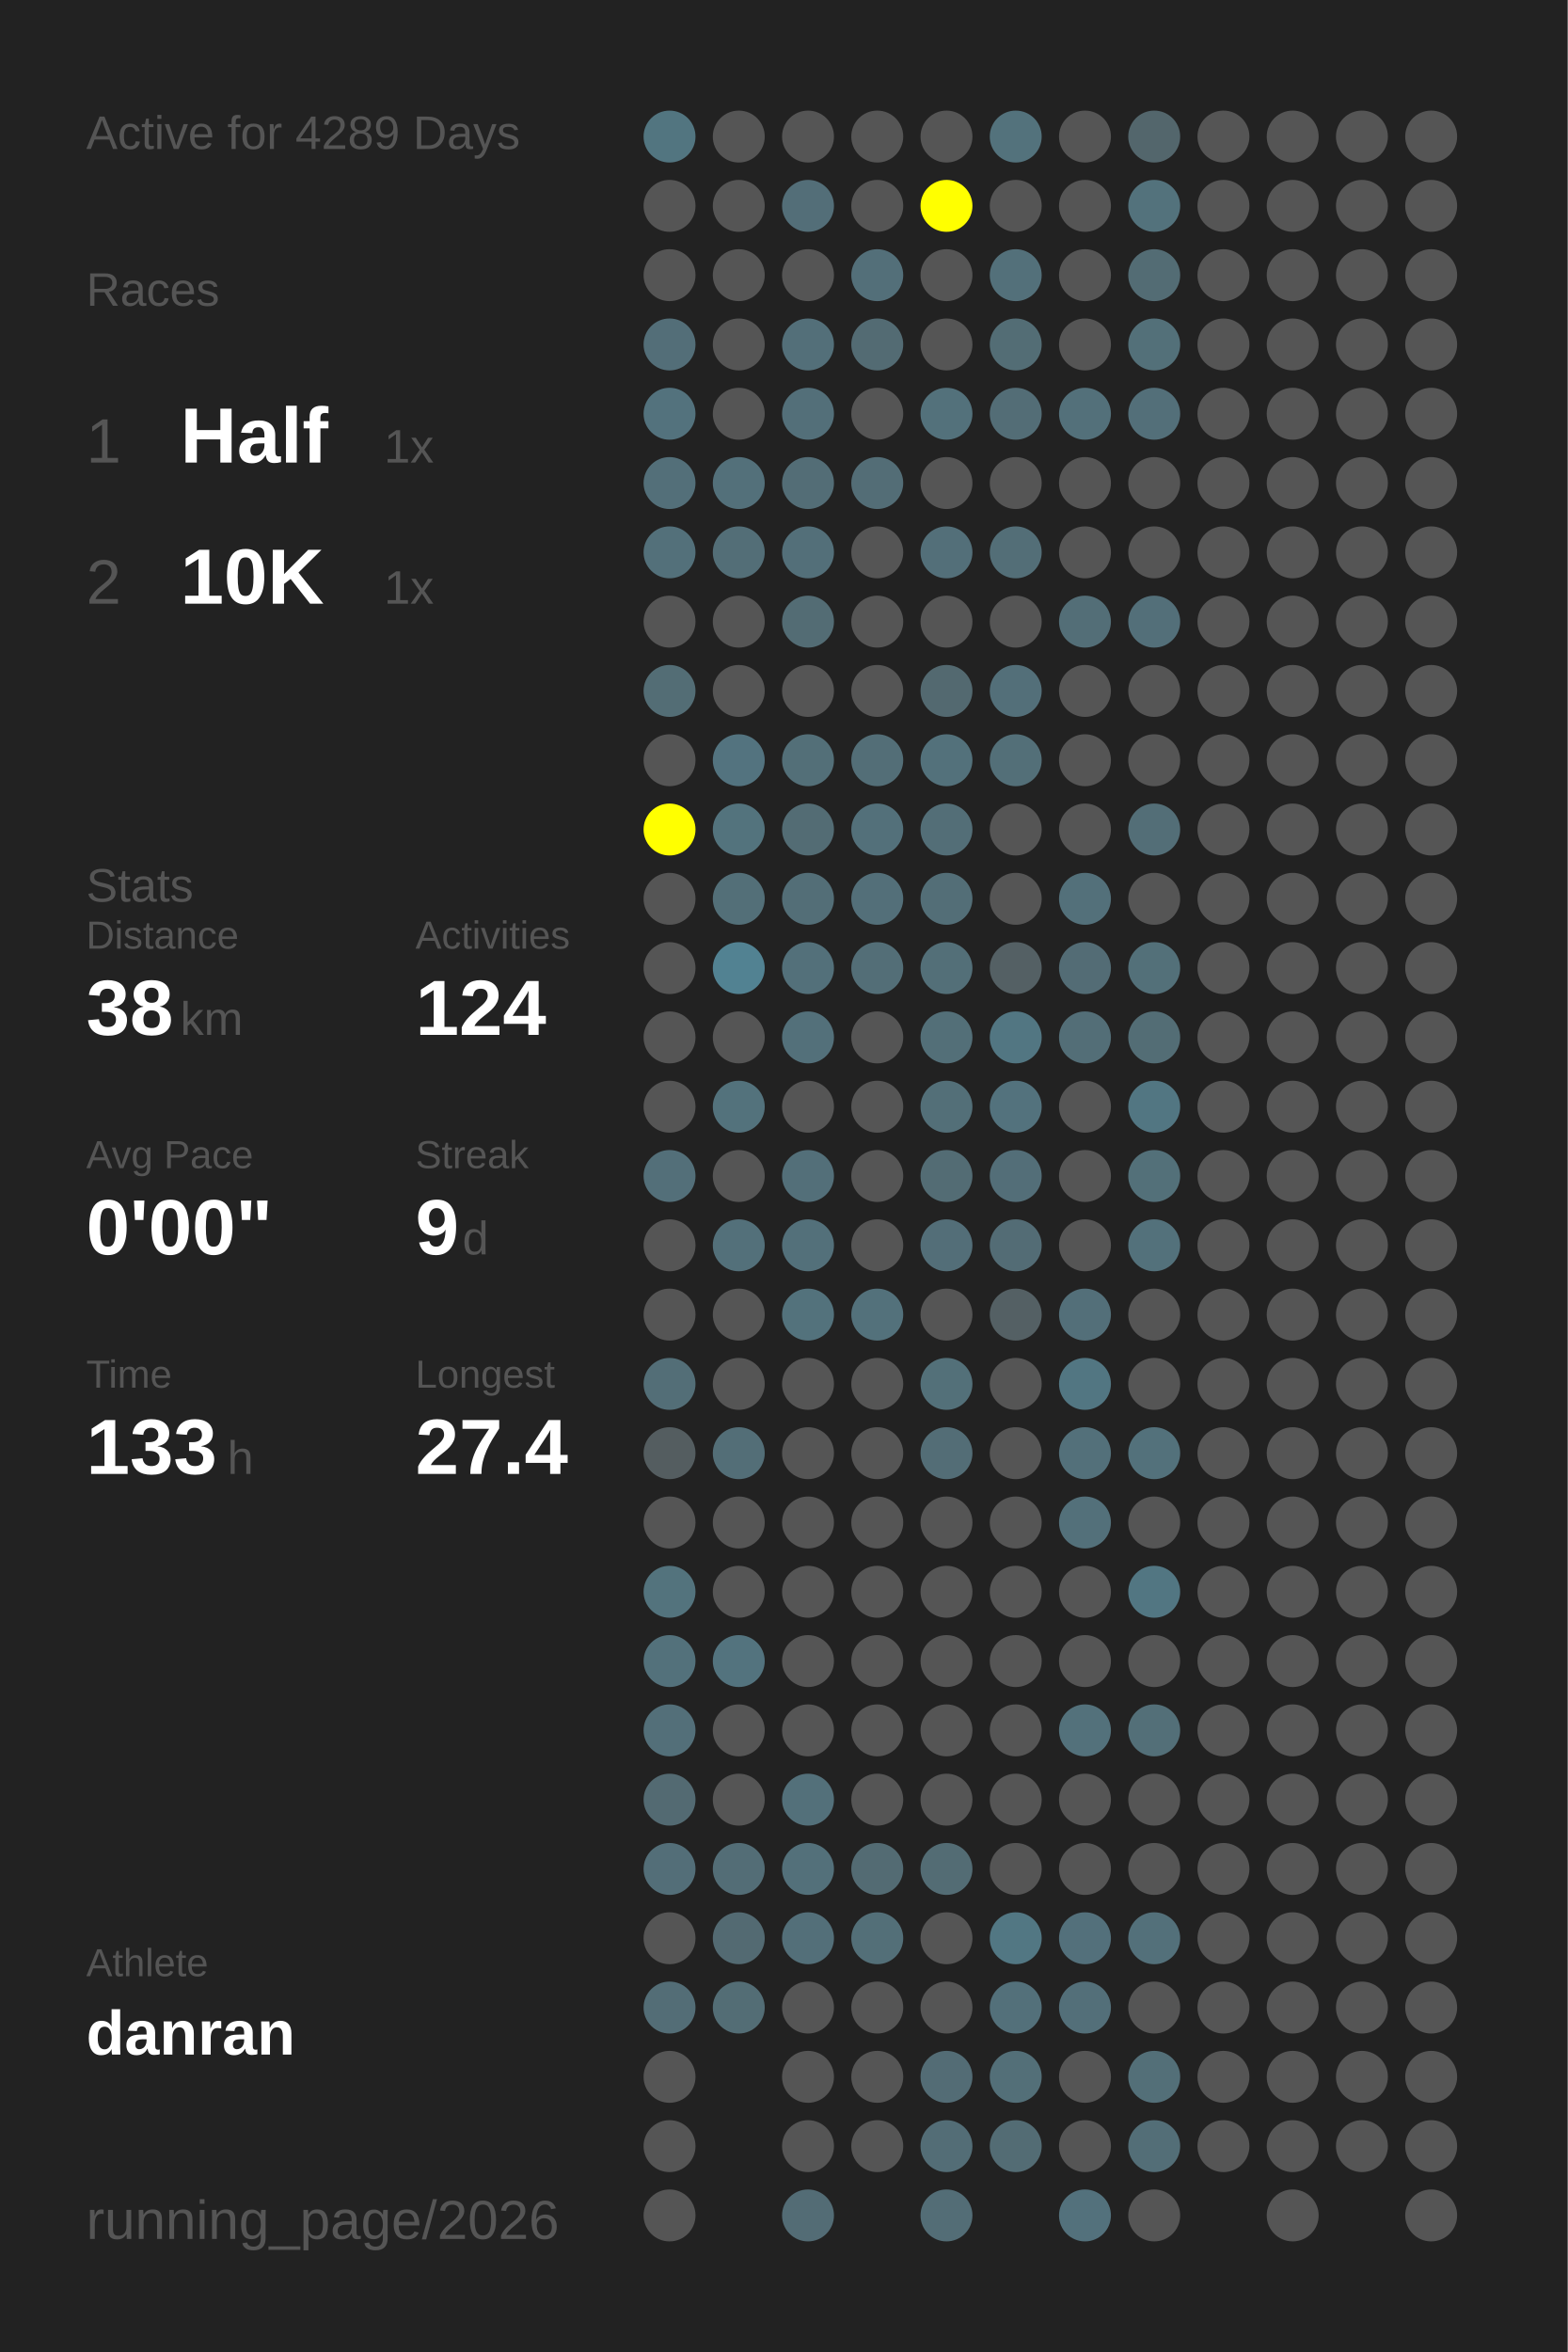
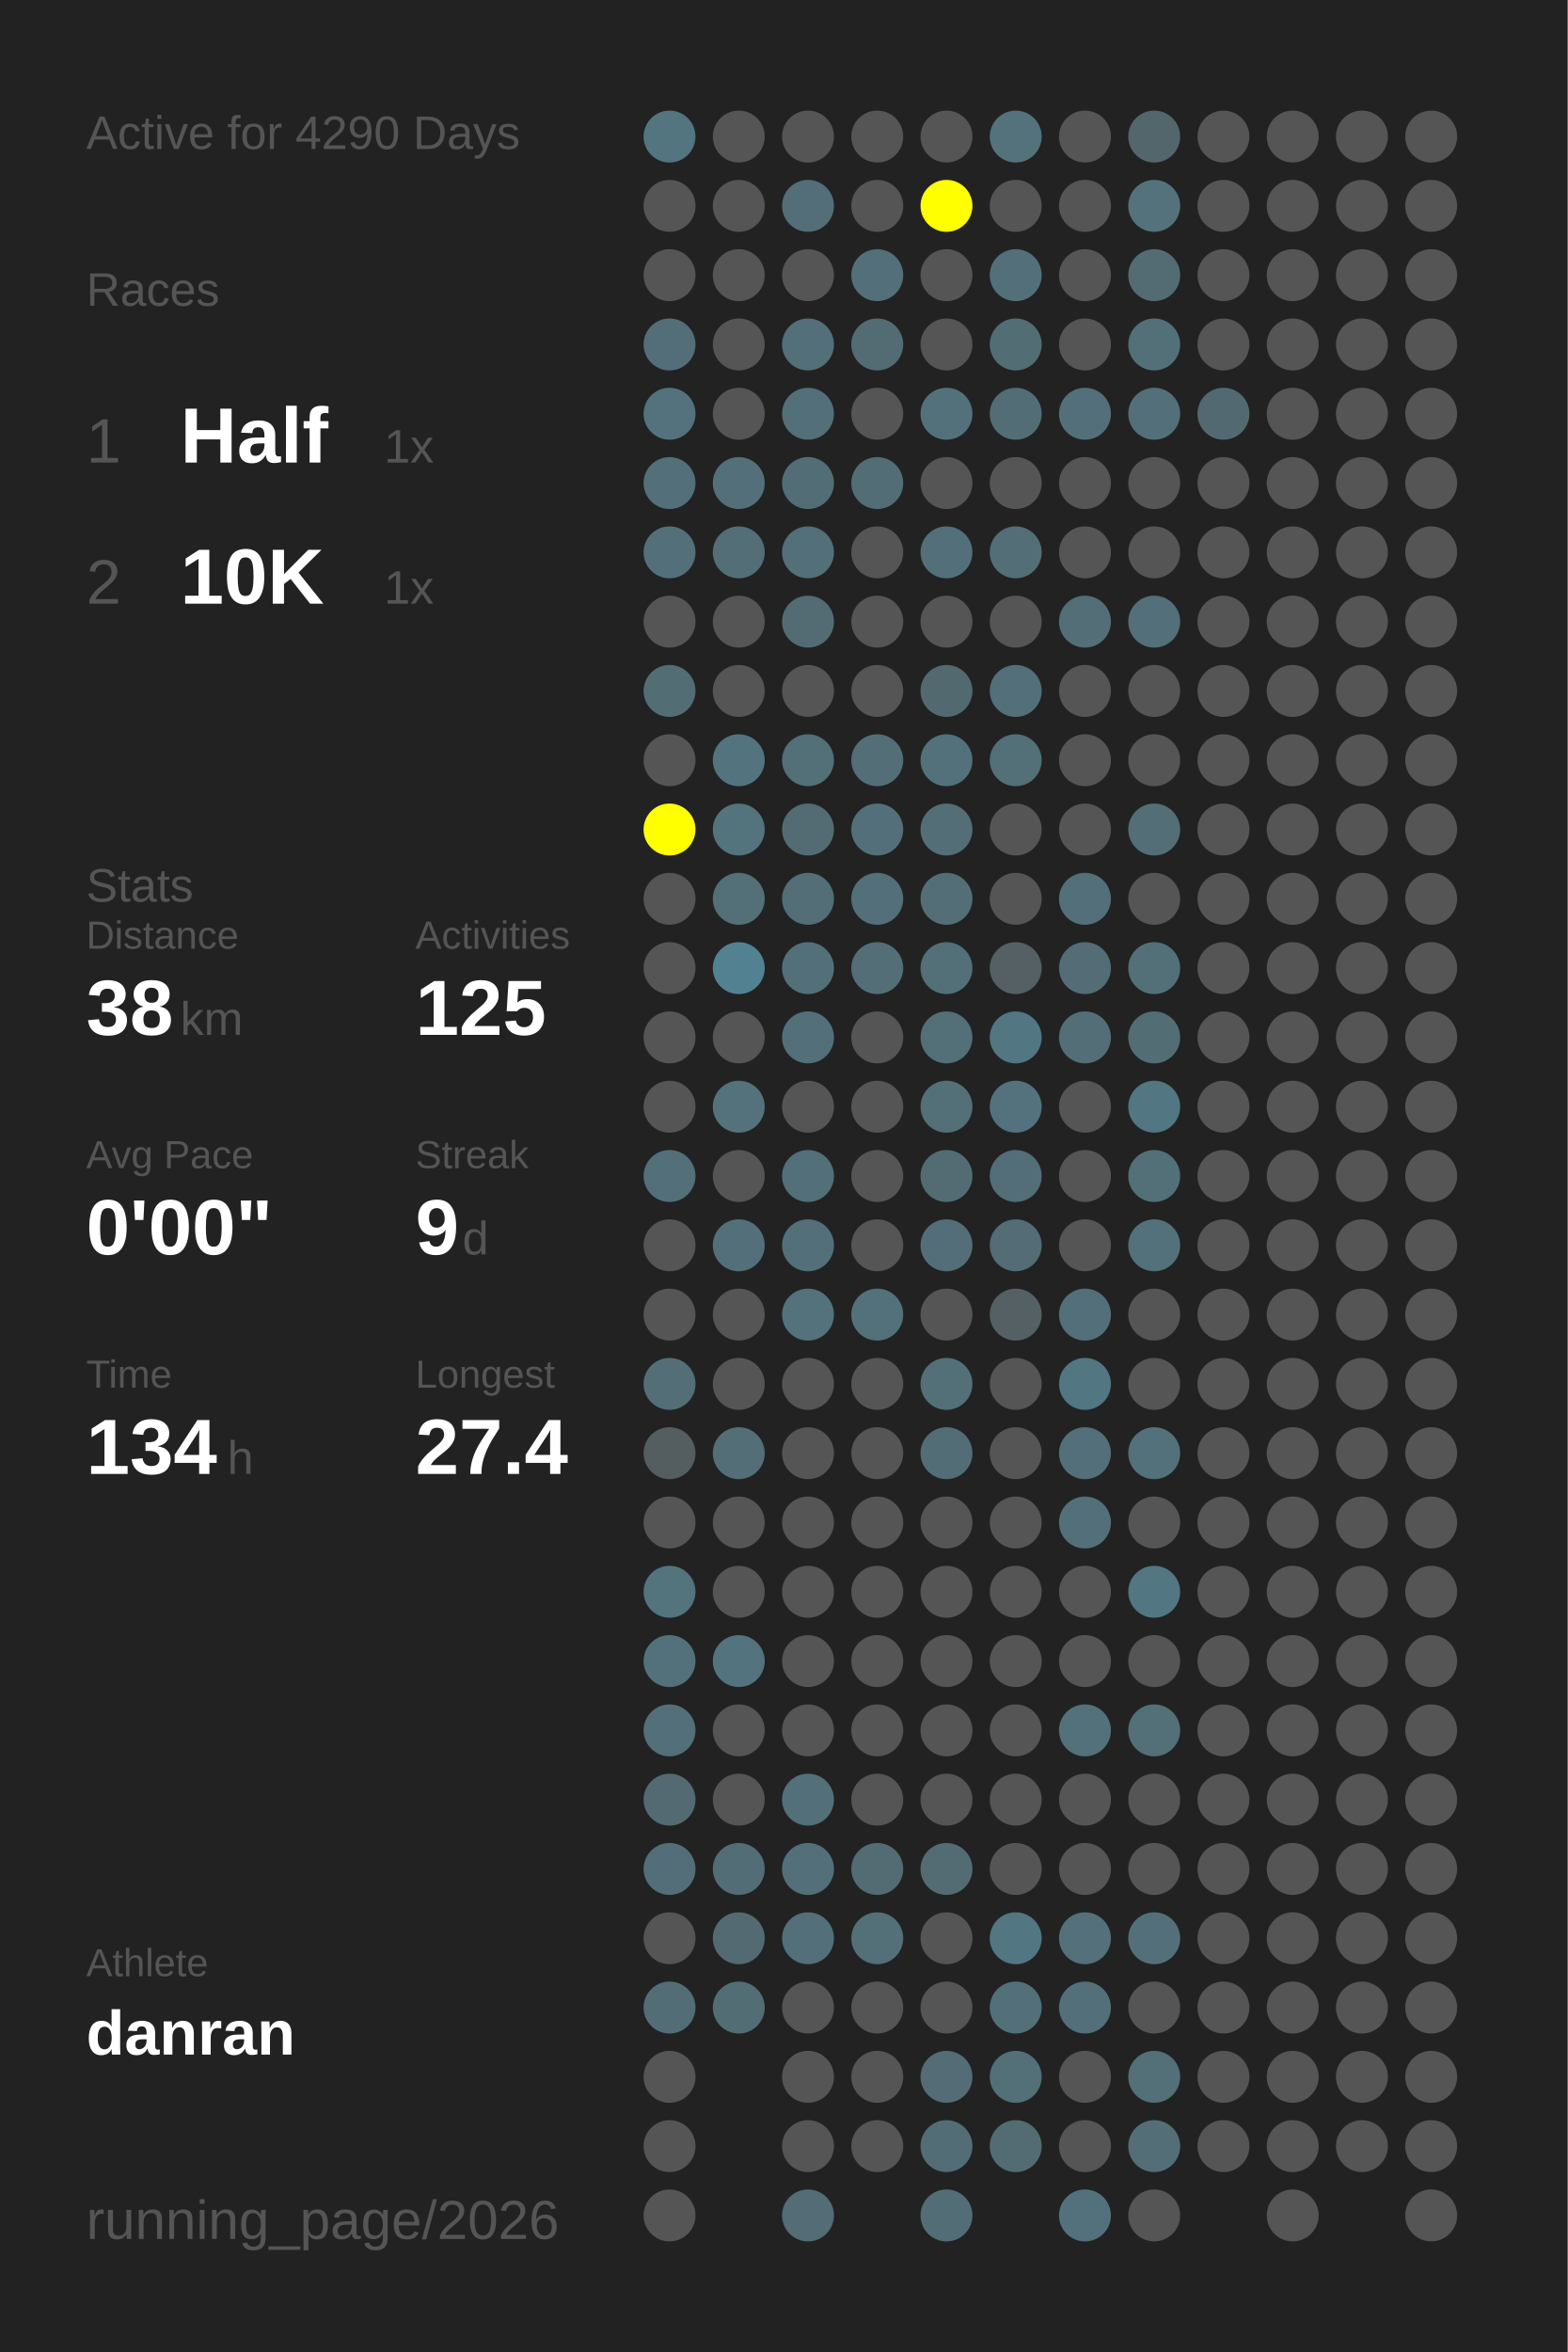
<svg xmlns="http://www.w3.org/2000/svg" baseProfile="full" height="300mm" version="1.1" viewBox="0,0,200,300" width="200mm">
  <defs />
  <rect fill="#222222" height="300" width="200" x="0" y="0" />
-   <text fill="#555555" style="font-size:6px; font-family:Arial;" x="11" y="19">Active for 4289 Days</text>
+   <text fill="#555555" style="font-size:6px; font-family:Arial;" x="11" y="19">Active for 4290 Days</text>
  <text fill="#555555" style="font-size:6px; font-family:Arial;" x="11" y="39">Races</text>
  <text fill="#555555" style="font-size:8px; font-family:Arial;" x="11" y="59">1</text>
  <text fill="#FFFFFF" style="font-size:10px; font-family:Arial; font-weight:bold;" x="23" y="59">Half</text>
  <text fill="#555555" style="font-size:6px; font-family:Arial;" x="49" y="59">1x</text>
  <text fill="#555555" style="font-size:8px; font-family:Arial;" x="11" y="77">2</text>
  <text fill="#FFFFFF" style="font-size:10px; font-family:Arial; font-weight:bold;" x="23" y="77">10K</text>
  <text fill="#555555" style="font-size:6px; font-family:Arial;" x="49" y="77">1x</text>
  <text fill="#555555" style="font-size:6px; font-family:Arial;" x="11" y="115">Stats</text>
  <text fill="#555555" style="font-size:5px; font-family:Arial;" x="11" y="121">Distance</text>
  <text fill="#FFFFFF" style="font-size:10px; font-family:Arial; font-weight:bold;" x="11" y="132">38</text>
  <text fill="#555555" style="font-size:6px; font-family:Arial;" x="23" y="132">km</text>
  <text fill="#555555" style="font-size:5px; font-family:Arial;" x="53" y="121">Activities</text>
-   <text fill="#FFFFFF" style="font-size:10px; font-family:Arial; font-weight:bold;" x="53" y="132">124</text>
+   <text fill="#FFFFFF" style="font-size:10px; font-family:Arial; font-weight:bold;" x="53" y="132">125</text>
  <text fill="#555555" style="font-size:5px; font-family:Arial;" x="11" y="149">Avg Pace</text>
  <text fill="#FFFFFF" style="font-size:10px; font-family:Arial; font-weight:bold;" x="11" y="160">0'00"</text>
  <text fill="#555555" style="font-size:5px; font-family:Arial;" x="53" y="149">Streak</text>
  <text fill="#FFFFFF" style="font-size:10px; font-family:Arial; font-weight:bold;" x="53" y="160">9</text>
  <text fill="#555555" style="font-size:6px; font-family:Arial;" x="59" y="160">d</text>
  <text fill="#555555" style="font-size:5px; font-family:Arial;" x="11" y="177">Time</text>
-   <text fill="#FFFFFF" style="font-size:10px; font-family:Arial; font-weight:bold;" x="11" y="188">133</text>
+   <text fill="#FFFFFF" style="font-size:10px; font-family:Arial; font-weight:bold;" x="11" y="188">134</text>
  <text fill="#555555" style="font-size:6px; font-family:Arial;" x="29" y="188">h</text>
  <text fill="#555555" style="font-size:5px; font-family:Arial;" x="53" y="177">Longest</text>
  <text fill="#FFFFFF" style="font-size:10px; font-family:Arial; font-weight:bold;" x="53" y="188">27.4</text>
  <text fill="#555555" style="font-size:5px; font-family:Arial;" x="11" y="252.065">Athlete</text>
  <text fill="#FFFFFF" style="font-size:8px; font-family:Arial; font-weight:bold;" x="11" y="262.065">danran</text>
  <text fill="#555555" style="font-size:7px; font-family:Arial;" x="11" y="285.581">running_page/2026</text>
  <circle cx="85.417" cy="17.419" fill="#527580" r="3.312" />
  <circle cx="85.417" cy="26.258" fill="#555555" r="3.312" />
  <circle cx="85.417" cy="35.097" fill="#555555" r="3.312" />
  <circle cx="85.417" cy="43.935" fill="#536e78" r="3.312" />
  <circle cx="85.417" cy="52.774" fill="#53727d" r="3.312" />
  <circle cx="85.417" cy="61.613" fill="#536f79" r="3.312" />
  <circle cx="85.417" cy="70.452" fill="#53707a" r="3.312" />
  <circle cx="85.417" cy="79.29" fill="#555555" r="3.312" />
  <circle cx="85.417" cy="88.129" fill="#536d75" r="3.312" />
  <circle cx="85.417" cy="96.968" fill="#555555" r="3.312" />
  <circle cx="85.417" cy="105.806" fill="#FFFF00" r="3.312" />
  <circle cx="85.417" cy="114.645" fill="#555555" r="3.312" />
  <circle cx="85.417" cy="123.484" fill="#555555" r="3.312" />
  <circle cx="85.417" cy="132.323" fill="#555555" r="3.312" />
  <circle cx="85.417" cy="141.161" fill="#555555" r="3.312" />
  <circle cx="85.417" cy="150" fill="#536f79" r="3.312" />
  <circle cx="85.417" cy="158.839" fill="#555555" r="3.312" />
  <circle cx="85.417" cy="167.677" fill="#555555" r="3.312" />
  <circle cx="85.417" cy="176.516" fill="#536e77" r="3.312" />
  <circle cx="85.417" cy="185.355" fill="#545d60" r="3.312" />
  <circle cx="85.417" cy="194.194" fill="#555555" r="3.312" />
  <circle cx="85.417" cy="203.032" fill="#53737d" r="3.312" />
  <circle cx="85.417" cy="211.871" fill="#53717b" r="3.312" />
  <circle cx="85.417" cy="220.71" fill="#536f79" r="3.312" />
  <circle cx="85.417" cy="229.548" fill="#536a72" r="3.312" />
  <circle cx="85.417" cy="238.387" fill="#536e78" r="3.312" />
  <circle cx="85.417" cy="247.226" fill="#555555" r="3.312" />
  <circle cx="85.417" cy="256.065" fill="#536d76" r="3.312" />
  <circle cx="85.417" cy="264.903" fill="#555555" r="3.312" />
  <circle cx="85.417" cy="273.742" fill="#555555" r="3.312" />
  <circle cx="85.417" cy="282.581" fill="#555555" r="3.312" />
  <circle cx="94.25" cy="17.419" fill="#555555" r="3.312" />
  <circle cx="94.25" cy="26.258" fill="#555555" r="3.312" />
  <circle cx="94.25" cy="35.097" fill="#555555" r="3.312" />
  <circle cx="94.25" cy="43.935" fill="#555555" r="3.312" />
  <circle cx="94.25" cy="52.774" fill="#555555" r="3.312" />
  <circle cx="94.25" cy="61.613" fill="#53707a" r="3.312" />
  <circle cx="94.25" cy="70.452" fill="#536e77" r="3.312" />
  <circle cx="94.25" cy="79.29" fill="#555555" r="3.312" />
  <circle cx="94.25" cy="88.129" fill="#555555" r="3.312" />
  <circle cx="94.25" cy="96.968" fill="#53737f" r="3.312" />
  <circle cx="94.25" cy="105.806" fill="#53737d" r="3.312" />
  <circle cx="94.25" cy="114.645" fill="#536f78" r="3.312" />
  <circle cx="94.25" cy="123.484" fill="#528292" r="3.312" />
  <circle cx="94.25" cy="132.323" fill="#555555" r="3.312" />
  <circle cx="94.25" cy="141.161" fill="#53727c" r="3.312" />
  <circle cx="94.25" cy="150" fill="#555555" r="3.312" />
  <circle cx="94.25" cy="158.839" fill="#53707a" r="3.312" />
  <circle cx="94.25" cy="167.677" fill="#555555" r="3.312" />
  <circle cx="94.25" cy="176.516" fill="#555555" r="3.312" />
  <circle cx="94.25" cy="185.355" fill="#536e77" r="3.312" />
  <circle cx="94.25" cy="194.194" fill="#555555" r="3.312" />
  <circle cx="94.25" cy="203.032" fill="#555555" r="3.312" />
  <circle cx="94.25" cy="211.871" fill="#53737e" r="3.312" />
  <circle cx="94.25" cy="220.71" fill="#555555" r="3.312" />
  <circle cx="94.25" cy="229.548" fill="#555555" r="3.312" />
  <circle cx="94.25" cy="238.387" fill="#536d76" r="3.312" />
  <circle cx="94.25" cy="247.226" fill="#536a72" r="3.312" />
  <circle cx="94.25" cy="256.065" fill="#536d75" r="3.312" />
  <circle cx="103.083" cy="17.419" fill="#555555" r="3.312" />
  <circle cx="103.083" cy="26.258" fill="#536e78" r="3.312" />
  <circle cx="103.083" cy="35.097" fill="#555555" r="3.312" />
  <circle cx="103.083" cy="43.935" fill="#536f79" r="3.312" />
  <circle cx="103.083" cy="52.774" fill="#536f79" r="3.312" />
  <circle cx="103.083" cy="61.613" fill="#536d76" r="3.312" />
  <circle cx="103.083" cy="70.452" fill="#536f79" r="3.312" />
  <circle cx="103.083" cy="79.29" fill="#536c74" r="3.312" />
  <circle cx="103.083" cy="88.129" fill="#555555" r="3.312" />
  <circle cx="103.083" cy="96.968" fill="#536f78" r="3.312" />
  <circle cx="103.083" cy="105.806" fill="#536c74" r="3.312" />
  <circle cx="103.083" cy="114.645" fill="#536e77" r="3.312" />
  <circle cx="103.083" cy="123.484" fill="#53707a" r="3.312" />
  <circle cx="103.083" cy="132.323" fill="#53707a" r="3.312" />
  <circle cx="103.083" cy="141.161" fill="#555555" r="3.312" />
  <circle cx="103.083" cy="150" fill="#536f79" r="3.312" />
  <circle cx="103.083" cy="158.839" fill="#53707a" r="3.312" />
  <circle cx="103.083" cy="167.677" fill="#53727c" r="3.312" />
  <circle cx="103.083" cy="176.516" fill="#555555" r="3.312" />
  <circle cx="103.083" cy="185.355" fill="#555555" r="3.312" />
  <circle cx="103.083" cy="194.194" fill="#555555" r="3.312" />
  <circle cx="103.083" cy="203.032" fill="#555555" r="3.312" />
  <circle cx="103.083" cy="211.871" fill="#555555" r="3.312" />
  <circle cx="103.083" cy="220.71" fill="#555555" r="3.312" />
  <circle cx="103.083" cy="229.548" fill="#53707a" r="3.312" />
  <circle cx="103.083" cy="238.387" fill="#53707a" r="3.312" />
  <circle cx="103.083" cy="247.226" fill="#536f79" r="3.312" />
  <circle cx="103.083" cy="256.065" fill="#555555" r="3.312" />
  <circle cx="103.083" cy="264.903" fill="#555555" r="3.312" />
  <circle cx="103.083" cy="273.742" fill="#555555" r="3.312" />
  <circle cx="103.083" cy="282.581" fill="#536c75" r="3.312" />
  <circle cx="111.917" cy="17.419" fill="#555555" r="3.312" />
  <circle cx="111.917" cy="26.258" fill="#555555" r="3.312" />
  <circle cx="111.917" cy="35.097" fill="#536f79" r="3.312" />
  <circle cx="111.917" cy="43.935" fill="#536b73" r="3.312" />
  <circle cx="111.917" cy="52.774" fill="#555555" r="3.312" />
  <circle cx="111.917" cy="61.613" fill="#536d76" r="3.312" />
  <circle cx="111.917" cy="70.452" fill="#555555" r="3.312" />
  <circle cx="111.917" cy="79.29" fill="#555555" r="3.312" />
  <circle cx="111.917" cy="88.129" fill="#555555" r="3.312" />
  <circle cx="111.917" cy="96.968" fill="#536e77" r="3.312" />
  <circle cx="111.917" cy="105.806" fill="#53707a" r="3.312" />
  <circle cx="111.917" cy="114.645" fill="#536f79" r="3.312" />
  <circle cx="111.917" cy="123.484" fill="#536e77" r="3.312" />
  <circle cx="111.917" cy="132.323" fill="#555555" r="3.312" />
  <circle cx="111.917" cy="141.161" fill="#555555" r="3.312" />
  <circle cx="111.917" cy="150" fill="#555555" r="3.312" />
  <circle cx="111.917" cy="158.839" fill="#555555" r="3.312" />
  <circle cx="111.917" cy="167.677" fill="#53717b" r="3.312" />
  <circle cx="111.917" cy="176.516" fill="#555555" r="3.312" />
  <circle cx="111.917" cy="185.355" fill="#555555" r="3.312" />
  <circle cx="111.917" cy="194.194" fill="#555555" r="3.312" />
  <circle cx="111.917" cy="203.032" fill="#555555" r="3.312" />
  <circle cx="111.917" cy="211.871" fill="#555555" r="3.312" />
  <circle cx="111.917" cy="220.71" fill="#555555" r="3.312" />
  <circle cx="111.917" cy="229.548" fill="#555555" r="3.312" />
  <circle cx="111.917" cy="238.387" fill="#536b73" r="3.312" />
  <circle cx="111.917" cy="247.226" fill="#536f78" r="3.312" />
  <circle cx="111.917" cy="256.065" fill="#555555" r="3.312" />
  <circle cx="111.917" cy="264.903" fill="#555555" r="3.312" />
  <circle cx="111.917" cy="273.742" fill="#555555" r="3.312" />
  <circle cx="120.75" cy="17.419" fill="#555555" r="3.312" />
  <circle cx="120.75" cy="26.258" fill="#FFFF00" r="3.312" />
  <circle cx="120.75" cy="35.097" fill="#555555" r="3.312" />
  <circle cx="120.75" cy="43.935" fill="#555555" r="3.312" />
  <circle cx="120.75" cy="52.774" fill="#53717b" r="3.312" />
  <circle cx="120.75" cy="61.613" fill="#555555" r="3.312" />
  <circle cx="120.75" cy="70.452" fill="#536f79" r="3.312" />
  <circle cx="120.75" cy="79.29" fill="#555555" r="3.312" />
  <circle cx="120.75" cy="88.129" fill="#536970" r="3.312" />
  <circle cx="120.75" cy="96.968" fill="#53717b" r="3.312" />
  <circle cx="120.75" cy="105.806" fill="#536e77" r="3.312" />
  <circle cx="120.75" cy="114.645" fill="#536e77" r="3.312" />
  <circle cx="120.75" cy="123.484" fill="#536f78" r="3.312" />
  <circle cx="120.75" cy="132.323" fill="#536f78" r="3.312" />
  <circle cx="120.75" cy="141.161" fill="#536f78" r="3.312" />
  <circle cx="120.75" cy="150" fill="#536c74" r="3.312" />
  <circle cx="120.75" cy="158.839" fill="#536e78" r="3.312" />
  <circle cx="120.75" cy="167.677" fill="#555555" r="3.312" />
  <circle cx="120.75" cy="176.516" fill="#537079" r="3.312" />
  <circle cx="120.75" cy="185.355" fill="#536d76" r="3.312" />
  <circle cx="120.75" cy="194.194" fill="#555555" r="3.312" />
  <circle cx="120.75" cy="203.032" fill="#555555" r="3.312" />
  <circle cx="120.75" cy="211.871" fill="#555555" r="3.312" />
  <circle cx="120.75" cy="220.71" fill="#555555" r="3.312" />
  <circle cx="120.75" cy="229.548" fill="#555555" r="3.312" />
  <circle cx="120.75" cy="238.387" fill="#536c74" r="3.312" />
  <circle cx="120.75" cy="247.226" fill="#555555" r="3.312" />
  <circle cx="120.75" cy="256.065" fill="#555555" r="3.312" />
  <circle cx="120.75" cy="264.903" fill="#536c75" r="3.312" />
  <circle cx="120.75" cy="273.742" fill="#536d76" r="3.312" />
  <circle cx="120.75" cy="282.581" fill="#536d76" r="3.312" />
  <circle cx="129.583" cy="17.419" fill="#53727c" r="3.312" />
  <circle cx="129.583" cy="26.258" fill="#555555" r="3.312" />
  <circle cx="129.583" cy="35.097" fill="#53707a" r="3.312" />
  <circle cx="129.583" cy="43.935" fill="#536d75" r="3.312" />
  <circle cx="129.583" cy="52.774" fill="#536d76" r="3.312" />
  <circle cx="129.583" cy="61.613" fill="#555555" r="3.312" />
  <circle cx="129.583" cy="70.452" fill="#536e77" r="3.312" />
  <circle cx="129.583" cy="79.29" fill="#555555" r="3.312" />
  <circle cx="129.583" cy="88.129" fill="#536f79" r="3.312" />
  <circle cx="129.583" cy="96.968" fill="#536f78" r="3.312" />
  <circle cx="129.583" cy="105.806" fill="#555555" r="3.312" />
  <circle cx="129.583" cy="114.645" fill="#555555" r="3.312" />
  <circle cx="129.583" cy="123.484" fill="#546064" r="3.312" />
  <circle cx="129.583" cy="132.323" fill="#527682" r="3.312" />
  <circle cx="129.583" cy="141.161" fill="#53727d" r="3.312" />
  <circle cx="129.583" cy="150" fill="#536e78" r="3.312" />
  <circle cx="129.583" cy="158.839" fill="#536c75" r="3.312" />
  <circle cx="129.583" cy="167.677" fill="#546064" r="3.312" />
  <circle cx="129.583" cy="176.516" fill="#555555" r="3.312" />
  <circle cx="129.583" cy="185.355" fill="#555555" r="3.312" />
  <circle cx="129.583" cy="194.194" fill="#555555" r="3.312" />
  <circle cx="129.583" cy="203.032" fill="#555555" r="3.312" />
  <circle cx="129.583" cy="211.871" fill="#555555" r="3.312" />
  <circle cx="129.583" cy="220.71" fill="#555555" r="3.312" />
  <circle cx="129.583" cy="229.548" fill="#555555" r="3.312" />
  <circle cx="129.583" cy="238.387" fill="#555555" r="3.312" />
  <circle cx="129.583" cy="247.226" fill="#527783" r="3.312" />
  <circle cx="129.583" cy="256.065" fill="#53707a" r="3.312" />
  <circle cx="129.583" cy="264.903" fill="#536f78" r="3.312" />
  <circle cx="129.583" cy="273.742" fill="#536c74" r="3.312" />
  <circle cx="138.417" cy="17.419" fill="#555555" r="3.312" />
  <circle cx="138.417" cy="26.258" fill="#555555" r="3.312" />
  <circle cx="138.417" cy="35.097" fill="#555555" r="3.312" />
  <circle cx="138.417" cy="43.935" fill="#555555" r="3.312" />
  <circle cx="138.417" cy="52.774" fill="#53707a" r="3.312" />
  <circle cx="138.417" cy="61.613" fill="#555555" r="3.312" />
  <circle cx="138.417" cy="70.452" fill="#555555" r="3.312" />
  <circle cx="138.417" cy="79.29" fill="#536e77" r="3.312" />
  <circle cx="138.417" cy="88.129" fill="#555555" r="3.312" />
  <circle cx="138.417" cy="96.968" fill="#555555" r="3.312" />
  <circle cx="138.417" cy="105.806" fill="#555555" r="3.312" />
  <circle cx="138.417" cy="114.645" fill="#53707a" r="3.312" />
  <circle cx="138.417" cy="123.484" fill="#536c75" r="3.312" />
  <circle cx="138.417" cy="132.323" fill="#536e77" r="3.312" />
  <circle cx="138.417" cy="141.161" fill="#555555" r="3.312" />
  <circle cx="138.417" cy="150" fill="#555555" r="3.312" />
  <circle cx="138.417" cy="158.839" fill="#555555" r="3.312" />
  <circle cx="138.417" cy="167.677" fill="#536f79" r="3.312" />
  <circle cx="138.417" cy="176.516" fill="#527682" r="3.312" />
  <circle cx="138.417" cy="185.355" fill="#53707a" r="3.312" />
  <circle cx="138.417" cy="194.194" fill="#53707a" r="3.312" />
  <circle cx="138.417" cy="203.032" fill="#555555" r="3.312" />
  <circle cx="138.417" cy="211.871" fill="#555555" r="3.312" />
  <circle cx="138.417" cy="220.71" fill="#53717b" r="3.312" />
  <circle cx="138.417" cy="229.548" fill="#555555" r="3.312" />
  <circle cx="138.417" cy="238.387" fill="#555555" r="3.312" />
  <circle cx="138.417" cy="247.226" fill="#53707b" r="3.312" />
  <circle cx="138.417" cy="256.065" fill="#536f79" r="3.312" />
  <circle cx="138.417" cy="264.903" fill="#555555" r="3.312" />
  <circle cx="138.417" cy="273.742" fill="#555555" r="3.312" />
  <circle cx="138.417" cy="282.581" fill="#53717c" r="3.312" />
  <circle cx="147.25" cy="17.419" fill="#53666c" r="3.312" />
  <circle cx="147.25" cy="26.258" fill="#53727c" r="3.312" />
  <circle cx="147.25" cy="35.097" fill="#536c74" r="3.312" />
  <circle cx="147.25" cy="43.935" fill="#537079" r="3.312" />
  <circle cx="147.25" cy="52.774" fill="#536f79" r="3.312" />
  <circle cx="147.25" cy="61.613" fill="#555555" r="3.312" />
  <circle cx="147.25" cy="70.452" fill="#555555" r="3.312" />
  <circle cx="147.25" cy="79.29" fill="#536f79" r="3.312" />
  <circle cx="147.25" cy="88.129" fill="#555555" r="3.312" />
  <circle cx="147.25" cy="96.968" fill="#555555" r="3.312" />
  <circle cx="147.25" cy="105.806" fill="#536e77" r="3.312" />
  <circle cx="147.25" cy="114.645" fill="#555555" r="3.312" />
  <circle cx="147.25" cy="123.484" fill="#537079" r="3.312" />
  <circle cx="147.25" cy="132.323" fill="#536d75" r="3.312" />
  <circle cx="147.25" cy="141.161" fill="#527682" r="3.312" />
  <circle cx="147.25" cy="150" fill="#537079" r="3.312" />
  <circle cx="147.25" cy="158.839" fill="#53717b" r="3.312" />
  <circle cx="147.25" cy="167.677" fill="#555555" r="3.312" />
  <circle cx="147.25" cy="176.516" fill="#555555" r="3.312" />
  <circle cx="147.25" cy="185.355" fill="#53717b" r="3.312" />
  <circle cx="147.25" cy="194.194" fill="#555555" r="3.312" />
  <circle cx="147.25" cy="203.032" fill="#527682" r="3.312" />
  <circle cx="147.25" cy="211.871" fill="#555555" r="3.312" />
  <circle cx="147.25" cy="220.71" fill="#536f78" r="3.312" />
  <circle cx="147.25" cy="229.548" fill="#555555" r="3.312" />
  <circle cx="147.25" cy="238.387" fill="#555555" r="3.312" />
  <circle cx="147.25" cy="247.226" fill="#53707a" r="3.312" />
  <circle cx="147.25" cy="256.065" fill="#555555" r="3.312" />
  <circle cx="147.25" cy="264.903" fill="#536f78" r="3.312" />
  <circle cx="147.25" cy="273.742" fill="#536e77" r="3.312" />
  <circle cx="147.25" cy="282.581" fill="#555555" r="3.312" />
  <circle cx="156.083" cy="17.419" fill="#555555" r="3.312" />
  <circle cx="156.083" cy="26.258" fill="#555555" r="3.312" />
  <circle cx="156.083" cy="35.097" fill="#555555" r="3.312" />
  <circle cx="156.083" cy="43.935" fill="#555555" r="3.312" />
-   <circle cx="156.083" cy="52.774" fill="#555555" r="3.312" />
+   <circle cx="156.083" cy="52.774" fill="#536971" r="3.312" />
  <circle cx="156.083" cy="61.613" fill="#555555" r="3.312" />
  <circle cx="156.083" cy="70.452" fill="#555555" r="3.312" />
  <circle cx="156.083" cy="79.29" fill="#555555" r="3.312" />
  <circle cx="156.083" cy="88.129" fill="#555555" r="3.312" />
  <circle cx="156.083" cy="96.968" fill="#555555" r="3.312" />
  <circle cx="156.083" cy="105.806" fill="#555555" r="3.312" />
  <circle cx="156.083" cy="114.645" fill="#555555" r="3.312" />
  <circle cx="156.083" cy="123.484" fill="#555555" r="3.312" />
  <circle cx="156.083" cy="132.323" fill="#555555" r="3.312" />
  <circle cx="156.083" cy="141.161" fill="#555555" r="3.312" />
  <circle cx="156.083" cy="150" fill="#555555" r="3.312" />
  <circle cx="156.083" cy="158.839" fill="#555555" r="3.312" />
  <circle cx="156.083" cy="167.677" fill="#555555" r="3.312" />
  <circle cx="156.083" cy="176.516" fill="#555555" r="3.312" />
  <circle cx="156.083" cy="185.355" fill="#555555" r="3.312" />
  <circle cx="156.083" cy="194.194" fill="#555555" r="3.312" />
  <circle cx="156.083" cy="203.032" fill="#555555" r="3.312" />
  <circle cx="156.083" cy="211.871" fill="#555555" r="3.312" />
  <circle cx="156.083" cy="220.71" fill="#555555" r="3.312" />
  <circle cx="156.083" cy="229.548" fill="#555555" r="3.312" />
  <circle cx="156.083" cy="238.387" fill="#555555" r="3.312" />
  <circle cx="156.083" cy="247.226" fill="#555555" r="3.312" />
  <circle cx="156.083" cy="256.065" fill="#555555" r="3.312" />
  <circle cx="156.083" cy="264.903" fill="#555555" r="3.312" />
  <circle cx="156.083" cy="273.742" fill="#555555" r="3.312" />
  <circle cx="164.917" cy="17.419" fill="#555555" r="3.312" />
  <circle cx="164.917" cy="26.258" fill="#555555" r="3.312" />
  <circle cx="164.917" cy="35.097" fill="#555555" r="3.312" />
  <circle cx="164.917" cy="43.935" fill="#555555" r="3.312" />
  <circle cx="164.917" cy="52.774" fill="#555555" r="3.312" />
  <circle cx="164.917" cy="61.613" fill="#555555" r="3.312" />
  <circle cx="164.917" cy="70.452" fill="#555555" r="3.312" />
  <circle cx="164.917" cy="79.29" fill="#555555" r="3.312" />
  <circle cx="164.917" cy="88.129" fill="#555555" r="3.312" />
  <circle cx="164.917" cy="96.968" fill="#555555" r="3.312" />
  <circle cx="164.917" cy="105.806" fill="#555555" r="3.312" />
  <circle cx="164.917" cy="114.645" fill="#555555" r="3.312" />
  <circle cx="164.917" cy="123.484" fill="#555555" r="3.312" />
  <circle cx="164.917" cy="132.323" fill="#555555" r="3.312" />
  <circle cx="164.917" cy="141.161" fill="#555555" r="3.312" />
  <circle cx="164.917" cy="150" fill="#555555" r="3.312" />
  <circle cx="164.917" cy="158.839" fill="#555555" r="3.312" />
  <circle cx="164.917" cy="167.677" fill="#555555" r="3.312" />
  <circle cx="164.917" cy="176.516" fill="#555555" r="3.312" />
  <circle cx="164.917" cy="185.355" fill="#555555" r="3.312" />
  <circle cx="164.917" cy="194.194" fill="#555555" r="3.312" />
  <circle cx="164.917" cy="203.032" fill="#555555" r="3.312" />
  <circle cx="164.917" cy="211.871" fill="#555555" r="3.312" />
  <circle cx="164.917" cy="220.71" fill="#555555" r="3.312" />
  <circle cx="164.917" cy="229.548" fill="#555555" r="3.312" />
  <circle cx="164.917" cy="238.387" fill="#555555" r="3.312" />
  <circle cx="164.917" cy="247.226" fill="#555555" r="3.312" />
  <circle cx="164.917" cy="256.065" fill="#555555" r="3.312" />
  <circle cx="164.917" cy="264.903" fill="#555555" r="3.312" />
  <circle cx="164.917" cy="273.742" fill="#555555" r="3.312" />
  <circle cx="164.917" cy="282.581" fill="#555555" r="3.312" />
  <circle cx="173.75" cy="17.419" fill="#555555" r="3.312" />
  <circle cx="173.75" cy="26.258" fill="#555555" r="3.312" />
  <circle cx="173.75" cy="35.097" fill="#555555" r="3.312" />
  <circle cx="173.75" cy="43.935" fill="#555555" r="3.312" />
  <circle cx="173.75" cy="52.774" fill="#555555" r="3.312" />
  <circle cx="173.75" cy="61.613" fill="#555555" r="3.312" />
  <circle cx="173.75" cy="70.452" fill="#555555" r="3.312" />
  <circle cx="173.75" cy="79.29" fill="#555555" r="3.312" />
  <circle cx="173.75" cy="88.129" fill="#555555" r="3.312" />
  <circle cx="173.75" cy="96.968" fill="#555555" r="3.312" />
  <circle cx="173.75" cy="105.806" fill="#555555" r="3.312" />
  <circle cx="173.75" cy="114.645" fill="#555555" r="3.312" />
  <circle cx="173.75" cy="123.484" fill="#555555" r="3.312" />
  <circle cx="173.75" cy="132.323" fill="#555555" r="3.312" />
  <circle cx="173.75" cy="141.161" fill="#555555" r="3.312" />
  <circle cx="173.75" cy="150" fill="#555555" r="3.312" />
  <circle cx="173.75" cy="158.839" fill="#555555" r="3.312" />
  <circle cx="173.75" cy="167.677" fill="#555555" r="3.312" />
  <circle cx="173.75" cy="176.516" fill="#555555" r="3.312" />
  <circle cx="173.75" cy="185.355" fill="#555555" r="3.312" />
  <circle cx="173.75" cy="194.194" fill="#555555" r="3.312" />
  <circle cx="173.75" cy="203.032" fill="#555555" r="3.312" />
  <circle cx="173.75" cy="211.871" fill="#555555" r="3.312" />
  <circle cx="173.75" cy="220.71" fill="#555555" r="3.312" />
  <circle cx="173.75" cy="229.548" fill="#555555" r="3.312" />
  <circle cx="173.75" cy="238.387" fill="#555555" r="3.312" />
  <circle cx="173.75" cy="247.226" fill="#555555" r="3.312" />
  <circle cx="173.75" cy="256.065" fill="#555555" r="3.312" />
  <circle cx="173.75" cy="264.903" fill="#555555" r="3.312" />
  <circle cx="173.75" cy="273.742" fill="#555555" r="3.312" />
  <circle cx="182.583" cy="17.419" fill="#555555" r="3.312" />
  <circle cx="182.583" cy="26.258" fill="#555555" r="3.312" />
  <circle cx="182.583" cy="35.097" fill="#555555" r="3.312" />
  <circle cx="182.583" cy="43.935" fill="#555555" r="3.312" />
  <circle cx="182.583" cy="52.774" fill="#555555" r="3.312" />
  <circle cx="182.583" cy="61.613" fill="#555555" r="3.312" />
  <circle cx="182.583" cy="70.452" fill="#555555" r="3.312" />
  <circle cx="182.583" cy="79.29" fill="#555555" r="3.312" />
  <circle cx="182.583" cy="88.129" fill="#555555" r="3.312" />
  <circle cx="182.583" cy="96.968" fill="#555555" r="3.312" />
  <circle cx="182.583" cy="105.806" fill="#555555" r="3.312" />
  <circle cx="182.583" cy="114.645" fill="#555555" r="3.312" />
  <circle cx="182.583" cy="123.484" fill="#555555" r="3.312" />
  <circle cx="182.583" cy="132.323" fill="#555555" r="3.312" />
  <circle cx="182.583" cy="141.161" fill="#555555" r="3.312" />
  <circle cx="182.583" cy="150" fill="#555555" r="3.312" />
  <circle cx="182.583" cy="158.839" fill="#555555" r="3.312" />
  <circle cx="182.583" cy="167.677" fill="#555555" r="3.312" />
  <circle cx="182.583" cy="176.516" fill="#555555" r="3.312" />
  <circle cx="182.583" cy="185.355" fill="#555555" r="3.312" />
  <circle cx="182.583" cy="194.194" fill="#555555" r="3.312" />
  <circle cx="182.583" cy="203.032" fill="#555555" r="3.312" />
  <circle cx="182.583" cy="211.871" fill="#555555" r="3.312" />
  <circle cx="182.583" cy="220.71" fill="#555555" r="3.312" />
  <circle cx="182.583" cy="229.548" fill="#555555" r="3.312" />
  <circle cx="182.583" cy="238.387" fill="#555555" r="3.312" />
  <circle cx="182.583" cy="247.226" fill="#555555" r="3.312" />
  <circle cx="182.583" cy="256.065" fill="#555555" r="3.312" />
  <circle cx="182.583" cy="264.903" fill="#555555" r="3.312" />
  <circle cx="182.583" cy="273.742" fill="#555555" r="3.312" />
  <circle cx="182.583" cy="282.581" fill="#555555" r="3.312" />
</svg>
